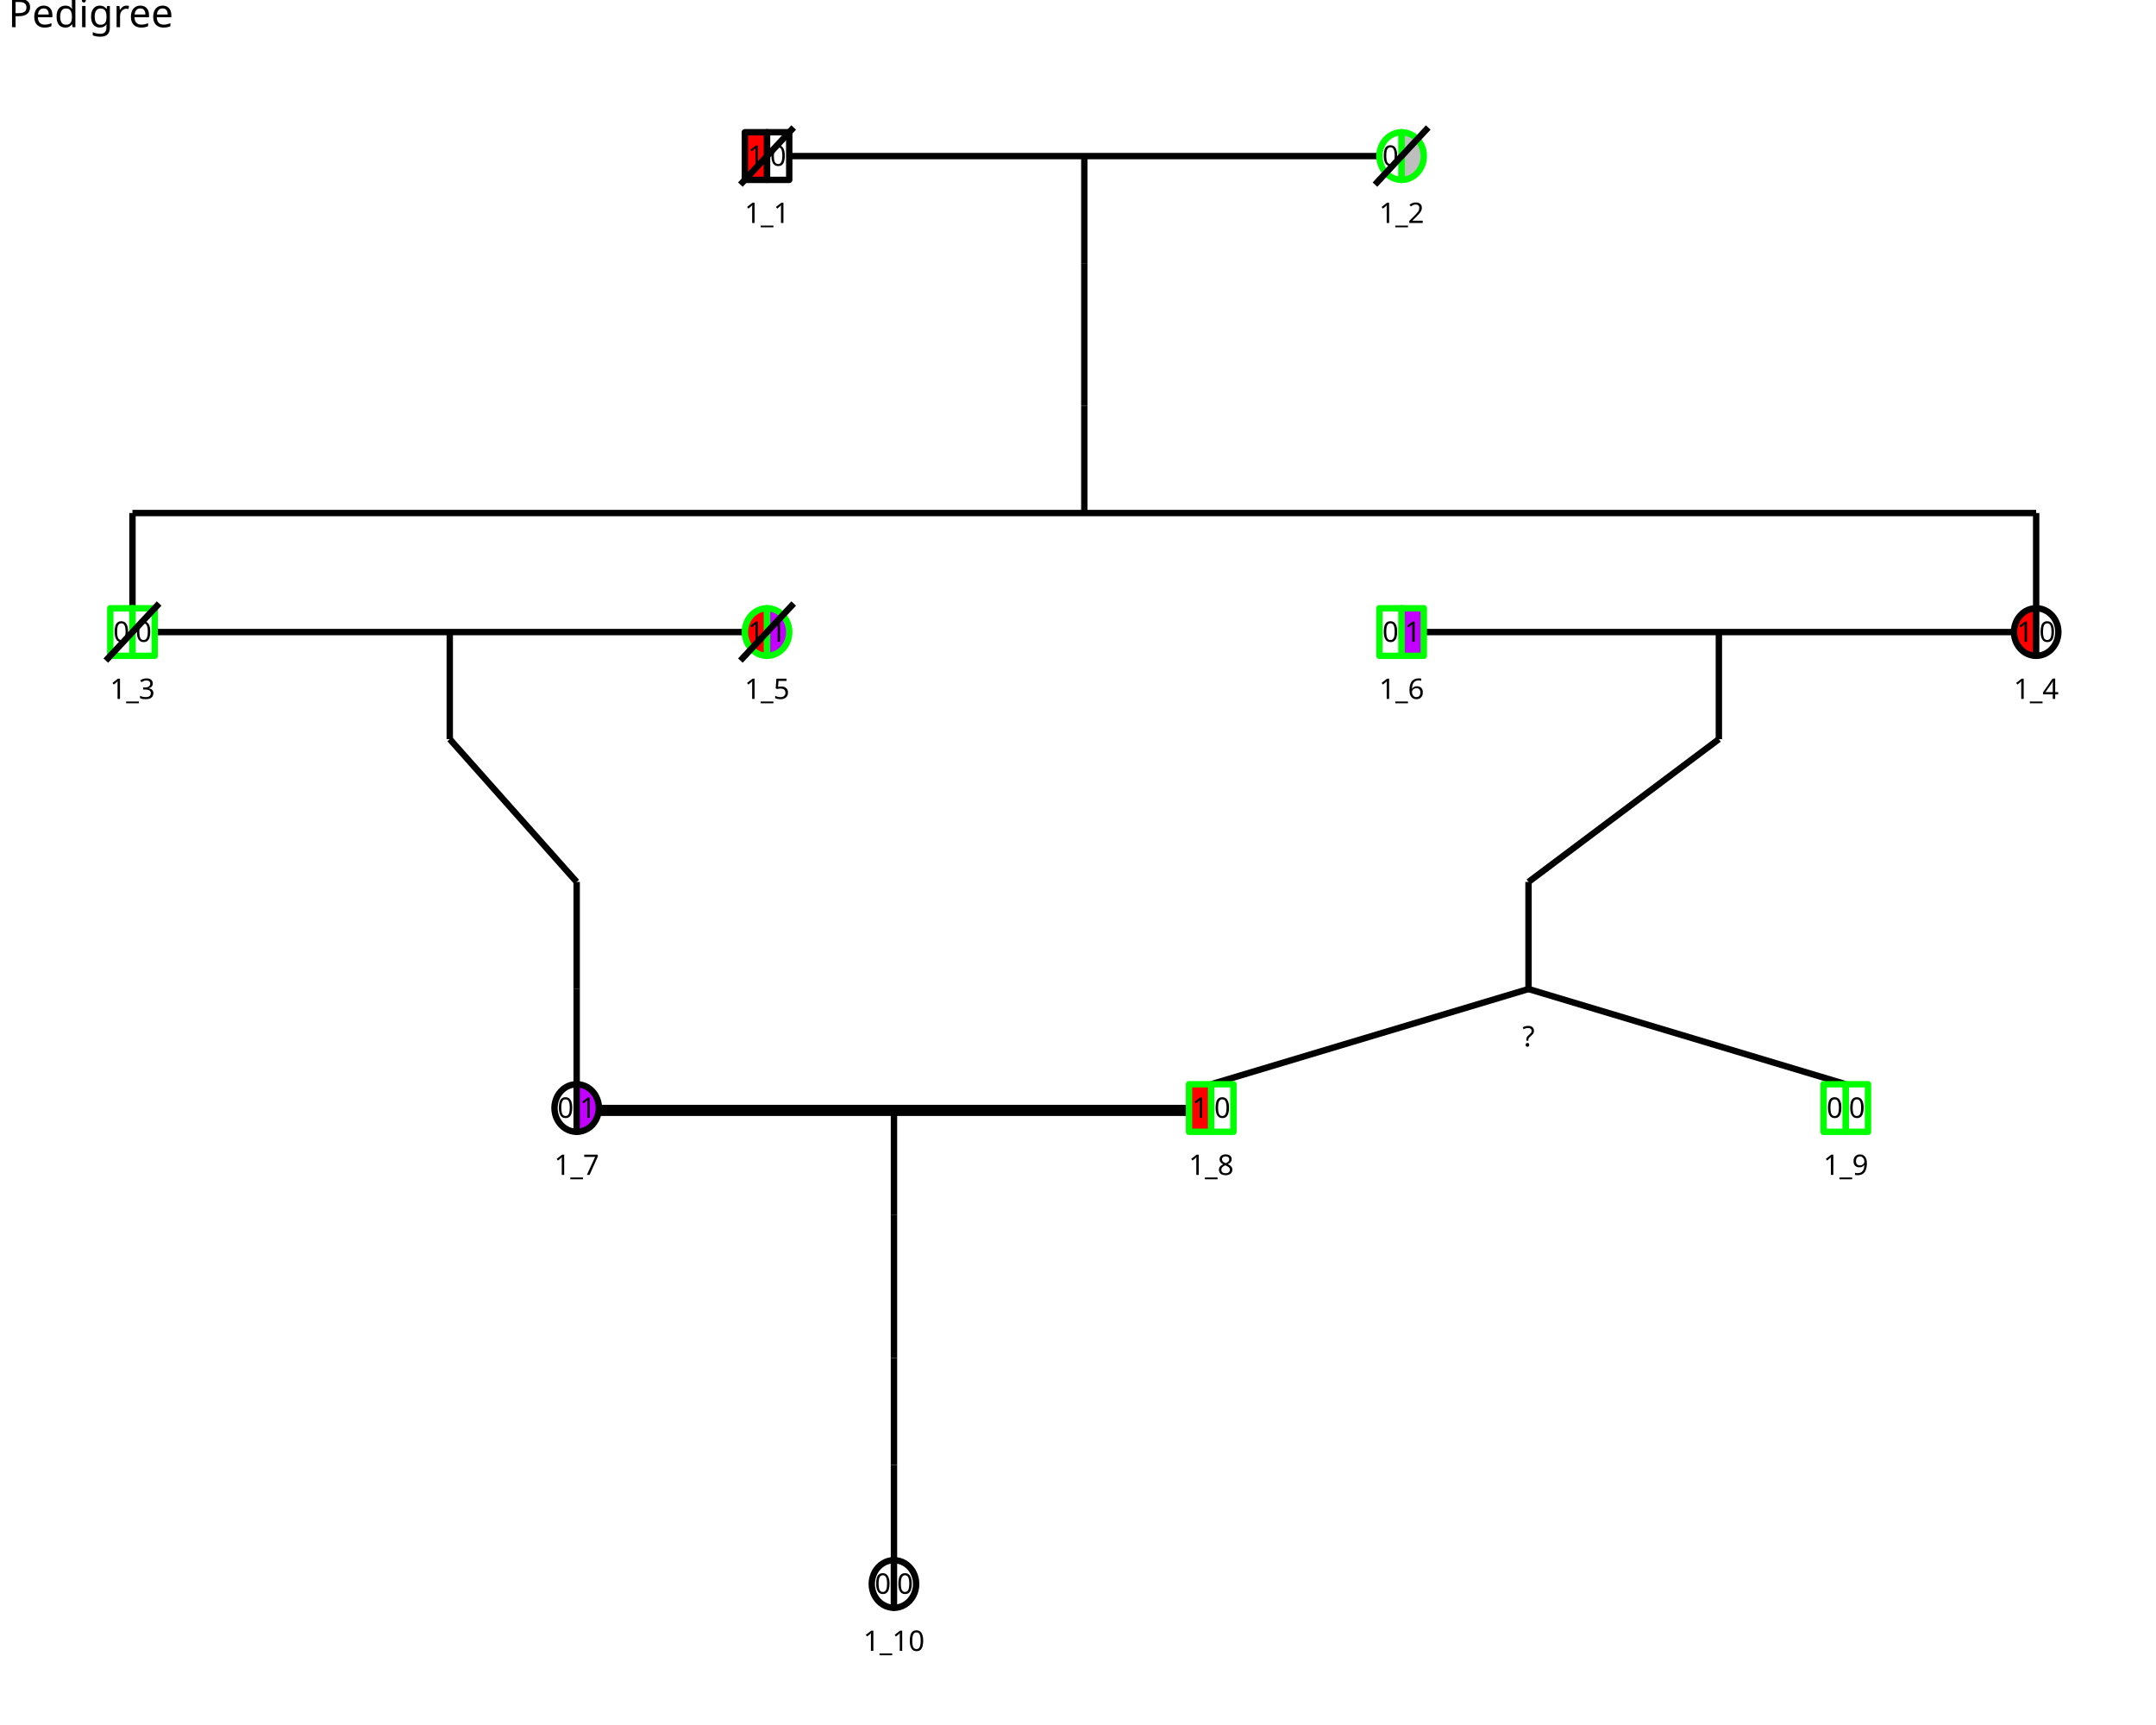
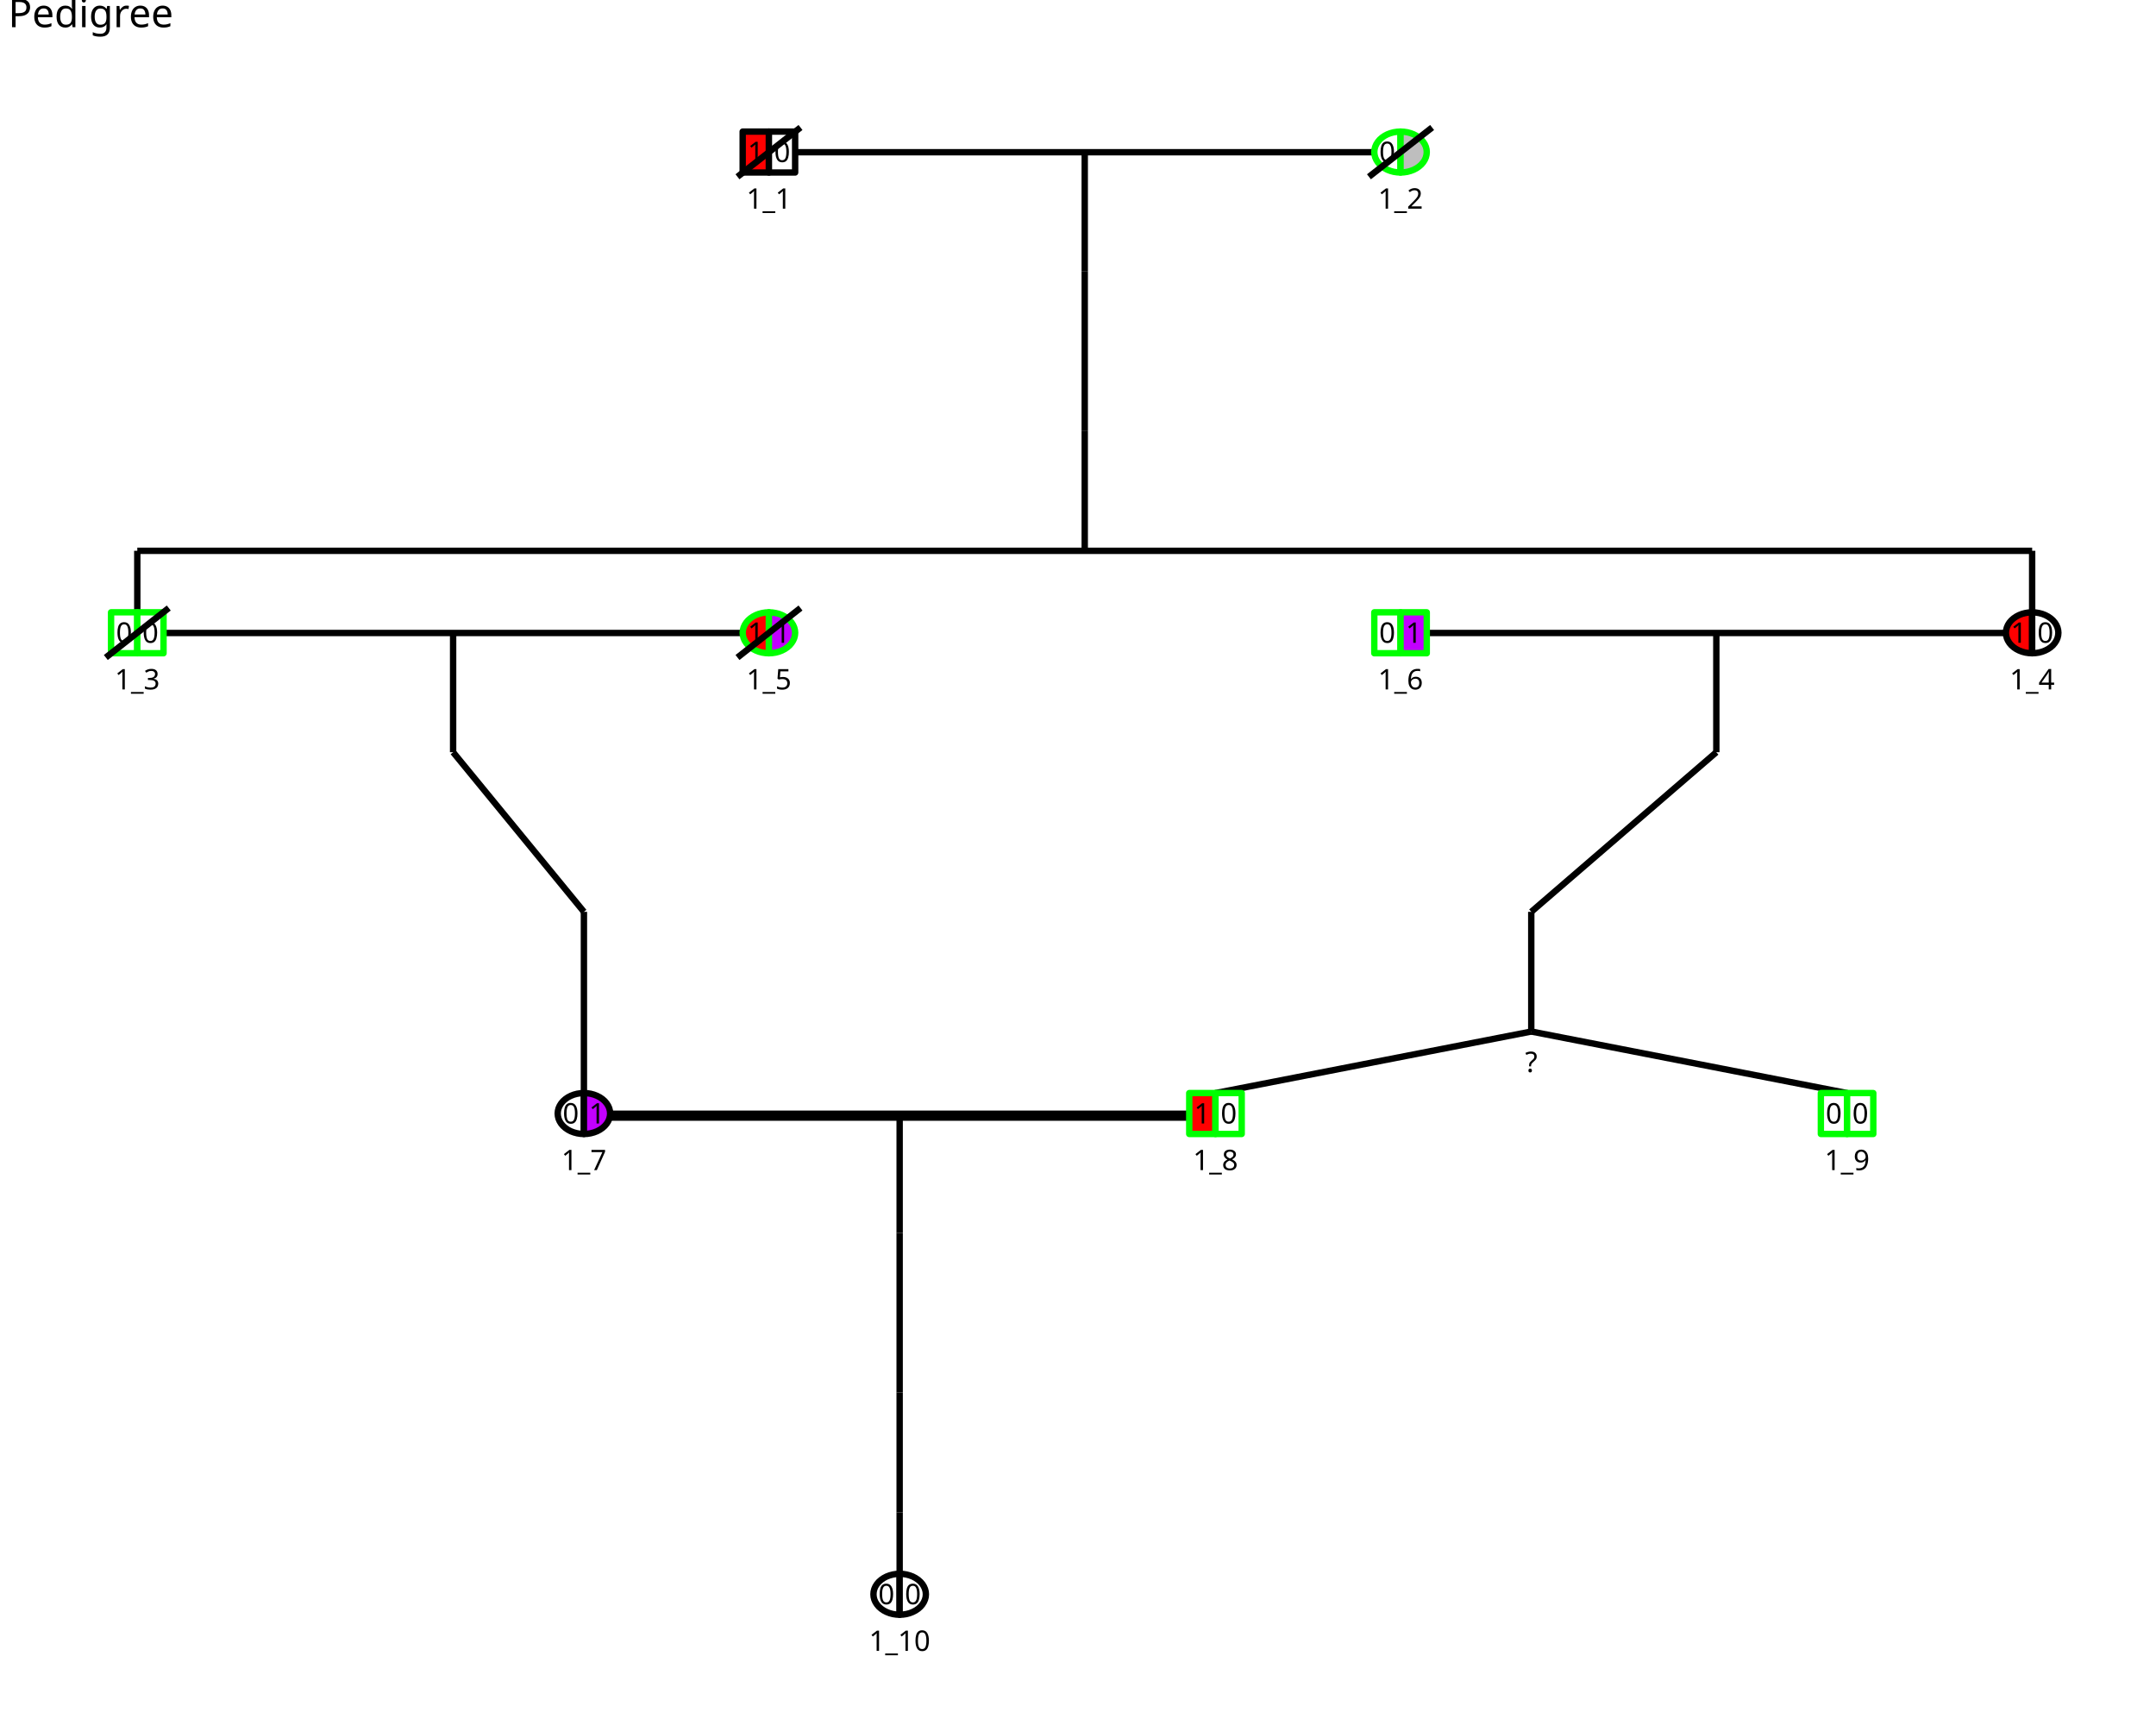
<svg xmlns="http://www.w3.org/2000/svg" class="svglite" data-engine-version="2.0" width="720.00pt" height="576.00pt" viewBox="0 0 720.00 576.00">
  <defs>
    <style type="text/css">
    .svglite line, .svglite polyline, .svglite polygon, .svglite path, .svglite rect, .svglite circle {
      fill: none;
      stroke: #000000;
      stroke-linecap: round;
      stroke-linejoin: round;
      stroke-miterlimit: 10.00;
    }
  </style>
  </defs>
  <rect width="100%" height="100%" style="stroke: none; fill: #FFFFFF;" />
  <defs>
    <clipPath id="cpMC4wMHw3MjAuMDB8MC4wMHw1NzYuMDA=">
      <rect x="0.00" y="0.00" width="720.00" height="576.00" />
    </clipPath>
  </defs>
  <g clip-path="url(#cpMC4wMHw3MjAuMDB8MC4wMHw1NzYuMDA=)">
    <rect x="0.00" y="0.00" width="720.00" height="576.00" style="stroke-width: 1.07; stroke: #FFFFFF; fill: #FFFFFF;" />
  </g>
  <defs>
    <clipPath id="cpMi43NHw3MjAuMDB8MTcuMzB8NTczLjI2">
      <rect x="2.74" y="17.30" width="717.26" height="555.96" />
    </clipPath>
  </defs>
  <g clip-path="url(#cpMi43NHw3MjAuMDB8MTcuMzB8NTczLjI2)">
    <rect x="2.74" y="17.30" width="717.26" height="555.96" style="stroke-width: 1.07; stroke: none;" />
-     <line x1="263.57" y1="52.11" x2="460.65" y2="52.11" style="stroke-width: 2.13; stroke-linecap: butt;" />
-     <line x1="51.66" y1="211.05" x2="248.74" y2="211.05" style="stroke-width: 2.13; stroke-linecap: butt;" />
-     <line x1="200.00" y1="369.98" x2="397.08" y2="369.98" style="stroke-width: 2.13; stroke-linecap: butt;" />
-     <line x1="475.48" y1="211.05" x2="672.56" y2="211.05" style="stroke-width: 2.13; stroke-linecap: butt;" />
-     <line x1="200.00" y1="371.57" x2="397.08" y2="371.57" style="stroke-width: 2.13; stroke-linecap: butt;" />
-     <line x1="44.24" y1="203.10" x2="44.24" y2="171.31" style="stroke-width: 2.13; stroke-linecap: butt;" />
-     <line x1="679.98" y1="203.10" x2="679.98" y2="171.31" style="stroke-width: 2.13; stroke-linecap: butt;" />
-     <line x1="44.24" y1="171.31" x2="679.98" y2="171.31" style="stroke-width: 2.13; stroke-linecap: butt;" />
-     <line x1="362.11" y1="171.31" x2="362.11" y2="135.55" style="stroke-width: 2.13; stroke-linecap: butt;" />
-     <line x1="362.11" y1="135.55" x2="362.11" y2="87.87" style="stroke-width: 2.13; stroke-linecap: butt;" />
-     <line x1="362.11" y1="87.87" x2="362.11" y2="52.11" style="stroke-width: 2.13; stroke-linecap: butt;" />
-     <line x1="192.58" y1="362.04" x2="192.58" y2="330.25" style="stroke-width: 2.13; stroke-linecap: butt;" />
-     <line x1="192.58" y1="330.25" x2="192.58" y2="330.25" style="stroke-width: 2.13; stroke-linecap: butt;" />
-     <line x1="192.58" y1="330.25" x2="192.58" y2="294.49" style="stroke-width: 2.13; stroke-linecap: butt;" />
-     <line x1="192.58" y1="294.49" x2="150.20" y2="246.81" style="stroke-width: 2.13; stroke-linecap: butt;" />
-     <line x1="150.20" y1="246.81" x2="150.20" y2="211.05" style="stroke-width: 2.13; stroke-linecap: butt;" />
-     <line x1="404.49" y1="362.04" x2="510.45" y2="330.25" style="stroke-width: 2.13; stroke-linecap: butt;" />
-     <line x1="616.41" y1="362.04" x2="510.45" y2="330.25" style="stroke-width: 2.13; stroke-linecap: butt;" />
-     <line x1="510.45" y1="330.25" x2="510.45" y2="330.25" style="stroke-width: 2.13; stroke-linecap: butt;" />
-     <line x1="510.45" y1="330.25" x2="510.45" y2="294.49" style="stroke-width: 2.13; stroke-linecap: butt;" />
-     <line x1="510.45" y1="294.49" x2="574.02" y2="246.81" style="stroke-width: 2.13; stroke-linecap: butt;" />
-     <line x1="574.02" y1="246.81" x2="574.02" y2="211.05" style="stroke-width: 2.13; stroke-linecap: butt;" />
-     <line x1="298.54" y1="520.97" x2="298.54" y2="489.18" style="stroke-width: 2.13; stroke-linecap: butt;" />
-     <line x1="298.54" y1="489.18" x2="298.54" y2="489.18" style="stroke-width: 2.13; stroke-linecap: butt;" />
-     <line x1="298.54" y1="489.18" x2="298.54" y2="453.42" style="stroke-width: 2.13; stroke-linecap: butt;" />
-     <line x1="298.54" y1="453.42" x2="298.54" y2="405.74" style="stroke-width: 2.13; stroke-linecap: butt;" />
-     <line x1="298.54" y1="405.74" x2="298.54" y2="369.98" style="stroke-width: 2.13; stroke-linecap: butt;" />
-     <polygon points="256.16,52.11 256.16,60.06 248.74,60.06 248.74,44.16 256.16,44.16 " style="stroke-width: 2.13; stroke-linecap: butt; fill: #FF0000;" />
-     <polygon points="44.24,211.05 44.24,218.99 36.83,218.99 36.83,203.10 44.24,203.10 " style="stroke-width: 2.13; stroke: #00FF00; stroke-linecap: butt; fill: #FFFFFF;" />
-     <polygon points="192.58,369.98 192.58,377.93 191.61,377.86 190.66,377.66 189.74,377.32 188.87,376.86 188.07,376.29 187.34,375.60 186.70,374.82 186.16,373.96 185.73,373.02 185.42,372.04 185.23,371.02 185.16,369.98 185.23,368.94 185.42,367.93 185.73,366.94 186.16,366.01 186.70,365.14 187.34,364.36 188.07,363.68 188.87,363.10 189.74,362.64 190.66,362.31 191.61,362.10 192.58,362.04 " style="stroke-width: 2.13; stroke-linecap: butt; fill: #FFFFFF;" />
-     <polygon points="298.54,528.92 298.54,536.86 297.57,536.80 296.62,536.59 295.70,536.26 294.83,535.80 294.02,535.22 293.29,534.54 292.65,533.75 292.11,532.89 291.69,531.96 291.37,530.97 291.18,529.95 291.12,528.92 291.18,527.88 291.37,526.86 291.69,525.88 292.11,524.94 292.65,524.08 293.29,523.30 294.02,522.61 294.83,522.04 295.70,521.58 296.62,521.24 297.57,521.04 298.54,520.97 " style="stroke-width: 2.13; stroke-linecap: butt; fill: #FFFFFF;" />
-     <polygon points="468.07,52.11 468.07,60.06 467.10,59.99 466.15,59.79 465.23,59.45 464.36,58.99 463.55,58.42 462.82,57.73 462.18,56.95 461.64,56.08 461.22,55.15 460.90,54.17 460.71,53.15 460.65,52.11 460.71,51.07 460.90,50.05 461.22,49.07 461.64,48.14 462.18,47.27 462.82,46.49 463.55,45.81 464.36,45.23 465.23,44.77 466.15,44.43 467.10,44.23 468.07,44.16 " style="stroke-width: 2.13; stroke: #00FF00; stroke-linecap: butt; fill: #FFFFFF;" />
-     <polygon points="256.16,211.05 256.16,218.99 255.19,218.93 254.24,218.72 253.32,218.39 252.45,217.93 251.64,217.35 250.91,216.67 250.27,215.88 249.73,215.02 249.30,214.09 248.99,213.10 248.80,212.08 248.74,211.05 248.80,210.01 248.99,208.99 249.30,208.01 249.73,207.07 250.27,206.21 250.91,205.43 251.64,204.74 252.45,204.16 253.32,203.70 254.24,203.37 255.19,203.17 256.16,203.10 " style="stroke-width: 2.13; stroke: #00FF00; stroke-linecap: butt; fill: #FF0000;" />
-     <polygon points="404.49,369.98 404.49,377.93 397.08,377.93 397.08,362.04 404.49,362.04 " style="stroke-width: 2.13; stroke: #00FF00; stroke-linecap: butt; fill: #FF0000;" />
-     <polygon points="468.07,211.05 468.07,218.99 460.65,218.99 460.65,203.10 468.07,203.10 " style="stroke-width: 2.13; stroke: #00FF00; stroke-linecap: butt; fill: #FFFFFF;" />
-     <polygon points="616.41,369.98 616.41,377.93 608.99,377.93 608.99,362.04 616.41,362.04 " style="stroke-width: 2.13; stroke: #00FF00; stroke-linecap: butt; fill: #FFFFFF;" />
-     <polygon points="679.98,211.05 679.98,218.99 679.01,218.93 678.06,218.72 677.14,218.39 676.27,217.93 675.47,217.35 674.74,216.67 674.10,215.88 673.56,215.02 673.13,214.09 672.82,213.10 672.63,212.08 672.56,211.05 672.63,210.01 672.82,208.99 673.13,208.01 673.56,207.07 674.10,206.21 674.74,205.43 675.47,204.74 676.27,204.16 677.14,203.70 678.06,203.37 679.01,203.17 679.98,203.10 " style="stroke-width: 2.13; stroke-linecap: butt; fill: #FF0000;" />
-     <polygon points="256.16,52.11 256.16,44.16 263.57,44.16 263.57,60.06 256.16,60.06 " style="stroke-width: 2.13; stroke-linecap: butt; fill: #FFFFFF;" />
-     <polygon points="44.24,211.05 44.24,203.10 51.66,203.10 51.66,218.99 44.24,218.99 " style="stroke-width: 2.13; stroke: #00FF00; stroke-linecap: butt; fill: #FFFFFF;" />
-     <polygon points="192.58,369.98 192.58,362.04 193.55,362.10 194.50,362.31 195.42,362.64 196.29,363.10 197.10,363.68 197.83,364.36 198.47,365.14 199.00,366.01 199.43,366.94 199.75,367.93 199.94,368.94 200.00,369.98 199.94,371.02 199.75,372.04 199.43,373.02 199.00,373.96 198.47,374.82 197.83,375.60 197.10,376.29 196.29,376.86 195.42,377.32 194.50,377.66 193.55,377.86 192.58,377.93 " style="stroke-width: 2.13; stroke-linecap: butt; fill: #C300FF;" />
-     <polygon points="298.54,528.92 298.54,520.97 299.51,521.04 300.46,521.24 301.38,521.58 302.25,522.04 303.05,522.61 303.78,523.30 304.42,524.08 304.96,524.94 305.39,525.88 305.70,526.86 305.89,527.88 305.95,528.92 305.89,529.95 305.70,530.97 305.39,531.96 304.96,532.89 304.42,533.75 303.78,534.54 303.05,535.22 302.25,535.80 301.38,536.26 300.46,536.59 299.51,536.80 298.54,536.86 " style="stroke-width: 2.13; stroke-linecap: butt; fill: #FFFFFF;" />
-     <polygon points="468.07,52.11 468.07,44.16 469.04,44.23 469.99,44.43 470.91,44.77 471.78,45.23 472.58,45.81 473.31,46.49 473.95,47.27 474.49,48.14 474.92,49.07 475.23,50.05 475.42,51.07 475.48,52.11 475.42,53.15 475.23,54.17 474.92,55.15 474.49,56.08 473.95,56.95 473.31,57.73 472.58,58.42 471.78,58.99 470.91,59.45 469.99,59.79 469.04,59.99 468.07,60.06 " style="stroke-width: 2.13; stroke: #00FF00; stroke-linecap: butt; fill: #BEBEBE;" />
-     <polygon points="256.16,211.05 256.16,203.10 257.12,203.17 258.07,203.37 258.99,203.70 259.86,204.16 260.67,204.74 261.40,205.43 262.04,206.21 262.58,207.07 263.01,208.01 263.32,208.99 263.51,210.01 263.57,211.05 263.51,212.08 263.32,213.10 263.01,214.09 262.58,215.02 262.04,215.88 261.40,216.67 260.67,217.35 259.86,217.93 258.99,218.39 258.07,218.72 257.12,218.93 256.16,218.99 " style="stroke-width: 2.13; stroke: #00FF00; stroke-linecap: butt; fill: #C300FF;" />
-     <polygon points="404.49,369.98 404.49,362.04 411.91,362.04 411.91,377.93 404.49,377.93 " style="stroke-width: 2.13; stroke: #00FF00; stroke-linecap: butt; fill: #FFFFFF;" />
-     <polygon points="468.07,211.05 468.07,203.10 475.48,203.10 475.48,218.99 468.07,218.99 " style="stroke-width: 2.13; stroke: #00FF00; stroke-linecap: butt; fill: #C300FF;" />
-     <polygon points="616.41,369.98 616.41,362.04 623.82,362.04 623.82,377.93 616.41,377.93 " style="stroke-width: 2.13; stroke: #00FF00; stroke-linecap: butt; fill: #FFFFFF;" />
-     <polygon points="679.98,211.05 679.98,203.10 680.95,203.17 681.90,203.37 682.82,203.70 683.69,204.16 684.50,204.74 685.22,205.43 685.86,206.21 686.40,207.07 686.83,208.01 687.14,208.99 687.33,210.01 687.40,211.05 687.33,212.08 687.14,213.10 686.83,214.09 686.40,215.02 685.86,215.88 685.22,216.67 684.50,217.35 683.69,217.93 682.82,218.39 681.90,218.72 680.95,218.93 679.98,218.99 " style="stroke-width: 2.13; stroke-linecap: butt; fill: #FFFFFF;" />
-     <line x1="247.25" y1="61.65" x2="265.06" y2="42.57" style="stroke-width: 2.13; stroke-linecap: butt;" />
-     <line x1="35.34" y1="220.58" x2="53.14" y2="201.51" style="stroke-width: 2.13; stroke-linecap: butt;" />
-     <line x1="459.17" y1="61.65" x2="476.97" y2="42.57" style="stroke-width: 2.13; stroke-linecap: butt;" />
-     <line x1="247.25" y1="220.58" x2="265.06" y2="201.51" style="stroke-width: 2.13; stroke-linecap: butt;" />
-     <text x="252.45" y="55.37" text-anchor="middle" style="font-size: 9.48px; font-family: sans;" textLength="5.28px" lengthAdjust="spacingAndGlyphs">1</text>
-     <text x="40.53" y="214.31" text-anchor="middle" style="font-size: 9.48px; font-family: sans;" textLength="5.28px" lengthAdjust="spacingAndGlyphs">0</text>
-     <text x="188.87" y="373.25" text-anchor="middle" style="font-size: 9.48px; font-family: sans;" textLength="5.28px" lengthAdjust="spacingAndGlyphs">0</text>
-     <text x="294.83" y="532.18" text-anchor="middle" style="font-size: 9.48px; font-family: sans;" textLength="5.28px" lengthAdjust="spacingAndGlyphs">0</text>
-     <text x="464.36" y="55.37" text-anchor="middle" style="font-size: 9.48px; font-family: sans;" textLength="5.28px" lengthAdjust="spacingAndGlyphs">0</text>
-     <text x="252.45" y="214.31" text-anchor="middle" style="font-size: 9.48px; font-family: sans;" textLength="5.28px" lengthAdjust="spacingAndGlyphs">1</text>
-     <text x="400.79" y="373.25" text-anchor="middle" style="font-size: 9.48px; font-family: sans;" textLength="5.28px" lengthAdjust="spacingAndGlyphs">1</text>
-     <text x="464.36" y="214.31" text-anchor="middle" style="font-size: 9.48px; font-family: sans;" textLength="5.28px" lengthAdjust="spacingAndGlyphs">0</text>
-     <text x="612.70" y="373.25" text-anchor="middle" style="font-size: 9.48px; font-family: sans;" textLength="5.28px" lengthAdjust="spacingAndGlyphs">0</text>
-     <text x="676.27" y="214.31" text-anchor="middle" style="font-size: 9.48px; font-family: sans;" textLength="5.28px" lengthAdjust="spacingAndGlyphs">1</text>
-     <text x="259.86" y="55.37" text-anchor="middle" style="font-size: 9.48px; font-family: sans;" textLength="5.28px" lengthAdjust="spacingAndGlyphs">0</text>
-     <text x="47.95" y="214.31" text-anchor="middle" style="font-size: 9.48px; font-family: sans;" textLength="5.28px" lengthAdjust="spacingAndGlyphs">0</text>
-     <text x="196.29" y="373.25" text-anchor="middle" style="font-size: 9.48px; font-family: sans;" textLength="5.28px" lengthAdjust="spacingAndGlyphs">1</text>
-     <text x="302.25" y="532.18" text-anchor="middle" style="font-size: 9.48px; font-family: sans;" textLength="5.28px" lengthAdjust="spacingAndGlyphs">0</text>
-     <text x="259.86" y="214.31" text-anchor="middle" style="font-size: 9.48px; font-family: sans;" textLength="5.28px" lengthAdjust="spacingAndGlyphs">1</text>
-     <text x="408.20" y="373.25" text-anchor="middle" style="font-size: 9.48px; font-family: sans;" textLength="5.28px" lengthAdjust="spacingAndGlyphs">0</text>
-     <text x="471.78" y="214.31" text-anchor="middle" style="font-size: 9.48px; font-family: sans;" textLength="5.28px" lengthAdjust="spacingAndGlyphs">1</text>
-     <text x="620.12" y="373.25" text-anchor="middle" style="font-size: 9.48px; font-family: sans;" textLength="5.28px" lengthAdjust="spacingAndGlyphs">0</text>
-     <text x="683.69" y="214.31" text-anchor="middle" style="font-size: 9.48px; font-family: sans;" textLength="5.28px" lengthAdjust="spacingAndGlyphs">0</text>
-     <text x="510.45" y="349.41" text-anchor="middle" style="font-size: 9.48px; font-family: sans;" textLength="5.28px" lengthAdjust="spacingAndGlyphs">?</text>
-     <text x="256.16" y="74.45" text-anchor="middle" style="font-size: 9.48px; font-family: sans;" textLength="15.83px" lengthAdjust="spacingAndGlyphs">1_1</text>
-     <text x="44.24" y="233.38" text-anchor="middle" style="font-size: 9.48px; font-family: sans;" textLength="15.83px" lengthAdjust="spacingAndGlyphs">1_3</text>
-     <text x="192.58" y="392.32" text-anchor="middle" style="font-size: 9.48px; font-family: sans;" textLength="15.83px" lengthAdjust="spacingAndGlyphs">1_7</text>
-     <text x="298.54" y="551.25" text-anchor="middle" style="font-size: 9.48px; font-family: sans;" textLength="21.10px" lengthAdjust="spacingAndGlyphs">1_10</text>
-     <text x="468.07" y="74.45" text-anchor="middle" style="font-size: 9.48px; font-family: sans;" textLength="15.83px" lengthAdjust="spacingAndGlyphs">1_2</text>
-     <text x="256.16" y="233.38" text-anchor="middle" style="font-size: 9.48px; font-family: sans;" textLength="15.83px" lengthAdjust="spacingAndGlyphs">1_5</text>
-     <text x="404.49" y="392.32" text-anchor="middle" style="font-size: 9.48px; font-family: sans;" textLength="15.83px" lengthAdjust="spacingAndGlyphs">1_8</text>
-     <text x="468.07" y="233.38" text-anchor="middle" style="font-size: 9.48px; font-family: sans;" textLength="15.83px" lengthAdjust="spacingAndGlyphs">1_6</text>
-     <text x="616.41" y="392.32" text-anchor="middle" style="font-size: 9.48px; font-family: sans;" textLength="15.83px" lengthAdjust="spacingAndGlyphs">1_9</text>
-     <text x="679.98" y="233.38" text-anchor="middle" style="font-size: 9.48px; font-family: sans;" textLength="15.83px" lengthAdjust="spacingAndGlyphs">1_4</text>
+     <line x1="265.64" y1="50.84" x2="458.85" y2="50.84" style="stroke-width: 2.13; stroke-linecap: butt;" />
+     <line x1="54.61" y1="211.37" x2="248.03" y2="211.37" style="stroke-width: 2.13; stroke-linecap: butt;" />
+     <line x1="203.75" y1="371.89" x2="397.05" y2="371.89" style="stroke-width: 2.13; stroke-linecap: butt;" />
+     <line x1="476.57" y1="211.37" x2="669.78" y2="211.37" style="stroke-width: 2.13; stroke-linecap: butt;" />
+     <line x1="203.75" y1="373.18" x2="397.05" y2="373.18" style="stroke-width: 2.13; stroke-linecap: butt;" />
+     <line x1="45.85" y1="204.46" x2="45.85" y2="183.92" style="stroke-width: 2.13; stroke-linecap: butt;" />
+     <line x1="678.64" y1="204.46" x2="678.64" y2="183.92" style="stroke-width: 2.13; stroke-linecap: butt;" />
+     <line x1="45.85" y1="183.92" x2="678.64" y2="183.92" style="stroke-width: 2.13; stroke-linecap: butt;" />
+     <line x1="362.25" y1="183.92" x2="362.25" y2="143.95" style="stroke-width: 2.13; stroke-linecap: butt;" />
+     <line x1="362.25" y1="143.95" x2="362.25" y2="90.65" style="stroke-width: 2.13; stroke-linecap: butt;" />
+     <line x1="362.25" y1="90.65" x2="362.25" y2="50.84" style="stroke-width: 2.13; stroke-linecap: butt;" />
+     <line x1="195.00" y1="364.99" x2="195.00" y2="344.44" style="stroke-width: 2.13; stroke-linecap: butt;" />
+     <line x1="195.00" y1="344.44" x2="195.00" y2="344.44" style="stroke-width: 2.13; stroke-linecap: butt;" />
+     <line x1="195.00" y1="344.44" x2="195.00" y2="304.47" style="stroke-width: 2.13; stroke-linecap: butt;" />
+     <line x1="195.00" y1="304.47" x2="151.32" y2="251.18" style="stroke-width: 2.13; stroke-linecap: butt;" />
+     <line x1="151.32" y1="251.18" x2="151.32" y2="211.37" style="stroke-width: 2.13; stroke-linecap: butt;" />
+     <line x1="405.91" y1="364.99" x2="511.37" y2="344.44" style="stroke-width: 2.13; stroke-linecap: butt;" />
+     <line x1="616.84" y1="364.99" x2="511.37" y2="344.44" style="stroke-width: 2.13; stroke-linecap: butt;" />
+     <line x1="511.37" y1="344.44" x2="511.37" y2="344.44" style="stroke-width: 2.13; stroke-linecap: butt;" />
+     <line x1="511.37" y1="344.44" x2="511.37" y2="304.47" style="stroke-width: 2.13; stroke-linecap: butt;" />
+     <line x1="511.37" y1="304.47" x2="573.17" y2="251.18" style="stroke-width: 2.13; stroke-linecap: butt;" />
+     <line x1="573.17" y1="251.18" x2="573.17" y2="211.37" style="stroke-width: 2.13; stroke-linecap: butt;" />
+     <line x1="300.44" y1="525.52" x2="300.44" y2="504.97" style="stroke-width: 2.13; stroke-linecap: butt;" />
+     <line x1="300.44" y1="504.97" x2="300.44" y2="504.97" style="stroke-width: 2.13; stroke-linecap: butt;" />
+     <line x1="300.44" y1="504.97" x2="300.44" y2="465.00" style="stroke-width: 2.13; stroke-linecap: butt;" />
+     <line x1="300.44" y1="465.00" x2="300.44" y2="411.70" style="stroke-width: 2.13; stroke-linecap: butt;" />
+     <line x1="300.44" y1="411.70" x2="300.44" y2="371.89" style="stroke-width: 2.13; stroke-linecap: butt;" />
+     <polygon points="256.78,50.77 256.78,57.60 248.02,57.60 248.02,43.94 256.78,43.94 " style="stroke-width: 2.13; stroke-linecap: butt; fill: #FF0000;" />
+     <polygon points="45.85,211.30 45.85,218.13 37.09,218.13 37.09,204.46 45.85,204.46 " style="stroke-width: 2.13; stroke: #00FF00; stroke-linecap: butt; fill: #FFFFFF;" />
+     <polygon points="195.00,371.82 195.00,378.65 193.86,378.60 192.73,378.42 191.65,378.13 190.62,377.74 189.67,377.24 188.81,376.65 188.05,375.98 187.41,375.24 186.91,374.44 186.54,373.59 186.32,372.71 186.24,371.82 186.32,370.93 186.54,370.05 186.91,369.21 187.41,368.41 188.05,367.66 188.81,366.99 189.67,366.40 190.62,365.91 191.65,365.51 192.73,365.22 193.86,365.05 195.00,364.99 " style="stroke-width: 2.13; stroke-linecap: butt; fill: #FFFFFF;" />
+     <polygon points="300.44,532.35 300.44,539.18 299.30,539.12 298.18,538.95 297.09,538.66 296.06,538.26 295.11,537.77 294.25,537.18 293.49,536.51 292.86,535.76 292.35,534.96 291.98,534.12 291.76,533.24 291.69,532.35 291.76,531.46 291.98,530.58 292.35,529.73 292.86,528.93 293.49,528.19 294.25,527.52 295.11,526.93 296.06,526.43 297.09,526.04 298.18,525.75 299.30,525.57 300.44,525.52 " style="stroke-width: 2.13; stroke-linecap: butt; fill: #FFFFFF;" />
+     <polygon points="467.71,50.77 467.71,57.60 466.57,57.54 465.44,57.37 464.36,57.08 463.33,56.69 462.38,56.19 461.52,55.60 460.76,54.93 460.13,54.19 459.62,53.39 459.25,52.54 459.03,51.66 458.95,50.77 459.03,49.88 459.25,49.00 459.62,48.16 460.13,47.36 460.76,46.61 461.52,45.94 462.38,45.35 463.33,44.85 464.36,44.46 465.44,44.17 466.57,44.00 467.71,43.94 " style="stroke-width: 2.13; stroke: #00FF00; stroke-linecap: butt; fill: #FFFFFF;" />
+     <polygon points="256.78,211.30 256.78,218.13 255.64,218.07 254.51,217.90 253.43,217.61 252.40,217.21 251.45,216.72 250.59,216.13 249.83,215.46 249.20,214.71 248.69,213.91 248.32,213.07 248.10,212.19 248.02,211.30 248.10,210.41 248.32,209.53 248.69,208.68 249.20,207.88 249.83,207.14 250.59,206.47 251.45,205.88 252.40,205.38 253.43,204.98 254.51,204.70 255.64,204.52 256.78,204.46 " style="stroke-width: 2.13; stroke: #00FF00; stroke-linecap: butt; fill: #FF0000;" />
+     <polygon points="405.91,371.82 405.91,378.65 397.15,378.65 397.15,364.99 405.91,364.99 " style="stroke-width: 2.13; stroke: #00FF00; stroke-linecap: butt; fill: #FF0000;" />
+     <polygon points="467.71,211.30 467.71,218.13 458.95,218.13 458.95,204.46 467.71,204.46 " style="stroke-width: 2.13; stroke: #00FF00; stroke-linecap: butt; fill: #FFFFFF;" />
+     <polygon points="616.84,371.82 616.84,378.65 608.08,378.65 608.08,364.99 616.84,364.99 " style="stroke-width: 2.13; stroke: #00FF00; stroke-linecap: butt; fill: #FFFFFF;" />
+     <polygon points="678.64,211.30 678.64,218.13 677.50,218.07 676.37,217.90 675.29,217.61 674.26,217.21 673.31,216.72 672.45,216.13 671.69,215.46 671.05,214.71 670.55,213.91 670.18,213.07 669.96,212.19 669.88,211.30 669.96,210.41 670.18,209.53 670.55,208.68 671.05,207.88 671.69,207.14 672.45,206.47 673.31,205.88 674.26,205.38 675.29,204.98 676.37,204.70 677.50,204.52 678.64,204.46 " style="stroke-width: 2.13; stroke-linecap: butt; fill: #FF0000;" />
+     <polygon points="256.78,50.77 256.78,43.94 265.54,43.94 265.54,57.60 256.78,57.60 " style="stroke-width: 2.13; stroke-linecap: butt; fill: #FFFFFF;" />
+     <polygon points="45.85,211.30 45.85,204.46 54.61,204.46 54.61,218.13 45.85,218.13 " style="stroke-width: 2.13; stroke: #00FF00; stroke-linecap: butt; fill: #FFFFFF;" />
+     <polygon points="195.00,371.82 195.00,364.99 196.14,365.05 197.27,365.22 198.35,365.51 199.38,365.91 200.33,366.40 201.19,366.99 201.95,367.66 202.58,368.41 203.09,369.21 203.46,370.05 203.68,370.93 203.76,371.82 203.68,372.71 203.46,373.59 203.09,374.44 202.58,375.24 201.95,375.98 201.19,376.65 200.33,377.24 199.38,377.74 198.35,378.13 197.27,378.42 196.14,378.60 195.00,378.65 " style="stroke-width: 2.13; stroke-linecap: butt; fill: #C300FF;" />
+     <polygon points="300.44,532.35 300.44,525.52 301.59,525.57 302.71,525.75 303.79,526.04 304.82,526.43 305.77,526.93 306.64,527.52 307.39,528.19 308.03,528.93 308.53,529.73 308.90,530.58 309.13,531.46 309.20,532.35 309.13,533.24 308.90,534.12 308.53,534.96 308.03,535.76 307.39,536.51 306.64,537.18 305.77,537.77 304.82,538.26 303.79,538.66 302.71,538.95 301.59,539.12 300.44,539.18 " style="stroke-width: 2.13; stroke-linecap: butt; fill: #FFFFFF;" />
+     <polygon points="467.71,50.77 467.71,43.94 468.85,44.00 469.98,44.17 471.06,44.46 472.09,44.85 473.04,45.35 473.90,45.94 474.66,46.61 475.29,47.36 475.80,48.16 476.17,49.00 476.39,49.88 476.47,50.77 476.39,51.66 476.17,52.54 475.80,53.39 475.29,54.19 474.66,54.93 473.90,55.60 473.04,56.19 472.09,56.69 471.06,57.08 469.98,57.37 468.85,57.54 467.71,57.60 " style="stroke-width: 2.13; stroke: #00FF00; stroke-linecap: butt; fill: #BEBEBE;" />
+     <polygon points="256.78,211.30 256.78,204.46 257.92,204.52 259.05,204.70 260.13,204.98 261.16,205.38 262.11,205.88 262.97,206.47 263.73,207.14 264.36,207.88 264.87,208.68 265.24,209.53 265.46,210.41 265.54,211.30 265.46,212.19 265.24,213.07 264.87,213.91 264.36,214.71 263.73,215.46 262.97,216.13 262.11,216.72 261.16,217.21 260.13,217.61 259.05,217.90 257.92,218.07 256.78,218.13 " style="stroke-width: 2.13; stroke: #00FF00; stroke-linecap: butt; fill: #C300FF;" />
+     <polygon points="405.91,371.82 405.91,364.99 414.67,364.99 414.67,378.65 405.91,378.65 " style="stroke-width: 2.13; stroke: #00FF00; stroke-linecap: butt; fill: #FFFFFF;" />
+     <polygon points="467.71,211.30 467.71,204.46 476.47,204.46 476.47,218.13 467.71,218.13 " style="stroke-width: 2.13; stroke: #00FF00; stroke-linecap: butt; fill: #C300FF;" />
+     <polygon points="616.84,371.82 616.84,364.99 625.59,364.99 625.59,378.65 616.84,378.65 " style="stroke-width: 2.13; stroke: #00FF00; stroke-linecap: butt; fill: #FFFFFF;" />
+     <polygon points="678.64,211.30 678.64,204.46 679.78,204.52 680.91,204.70 681.99,204.98 683.02,205.38 683.97,205.88 684.83,206.47 685.59,207.14 686.22,207.88 686.73,208.68 687.10,209.53 687.32,210.41 687.40,211.30 687.32,212.19 687.10,213.07 686.73,213.91 686.22,214.71 685.59,215.46 684.83,216.13 683.97,216.72 683.02,217.21 681.99,217.61 680.91,217.90 679.78,218.07 678.64,218.13 " style="stroke-width: 2.13; stroke-linecap: butt; fill: #FFFFFF;" />
+     <line x1="246.28" y1="59.03" x2="267.33" y2="42.57" style="stroke-width: 2.13; stroke-linecap: butt;" />
+     <line x1="35.34" y1="219.55" x2="56.36" y2="203.02" style="stroke-width: 2.13; stroke-linecap: butt;" />
+     <line x1="457.16" y1="59.03" x2="478.26" y2="42.57" style="stroke-width: 2.13; stroke-linecap: butt;" />
+     <line x1="246.28" y1="219.55" x2="267.33" y2="203.02" style="stroke-width: 2.13; stroke-linecap: butt;" />
+     <text x="252.39" y="54.11" text-anchor="middle" style="font-size: 9.48px; font-family: sans;" textLength="5.28px" lengthAdjust="spacingAndGlyphs">1</text>
+     <text x="41.47" y="214.63" text-anchor="middle" style="font-size: 9.48px; font-family: sans;" textLength="5.28px" lengthAdjust="spacingAndGlyphs">0</text>
+     <text x="190.61" y="375.16" text-anchor="middle" style="font-size: 9.48px; font-family: sans;" textLength="5.28px" lengthAdjust="spacingAndGlyphs">0</text>
+     <text x="296.01" y="535.68" text-anchor="middle" style="font-size: 9.48px; font-family: sans;" textLength="5.28px" lengthAdjust="spacingAndGlyphs">0</text>
+     <text x="463.28" y="54.11" text-anchor="middle" style="font-size: 9.48px; font-family: sans;" textLength="5.28px" lengthAdjust="spacingAndGlyphs">0</text>
+     <text x="252.39" y="214.63" text-anchor="middle" style="font-size: 9.48px; font-family: sans;" textLength="5.28px" lengthAdjust="spacingAndGlyphs">1</text>
+     <text x="401.48" y="375.16" text-anchor="middle" style="font-size: 9.48px; font-family: sans;" textLength="5.28px" lengthAdjust="spacingAndGlyphs">1</text>
+     <text x="463.28" y="214.63" text-anchor="middle" style="font-size: 9.48px; font-family: sans;" textLength="5.28px" lengthAdjust="spacingAndGlyphs">0</text>
+     <text x="612.41" y="375.16" text-anchor="middle" style="font-size: 9.48px; font-family: sans;" textLength="5.28px" lengthAdjust="spacingAndGlyphs">0</text>
+     <text x="674.21" y="214.63" text-anchor="middle" style="font-size: 9.48px; font-family: sans;" textLength="5.28px" lengthAdjust="spacingAndGlyphs">1</text>
+     <text x="261.21" y="54.11" text-anchor="middle" style="font-size: 9.48px; font-family: sans;" textLength="5.28px" lengthAdjust="spacingAndGlyphs">0</text>
+     <text x="50.23" y="214.63" text-anchor="middle" style="font-size: 9.48px; font-family: sans;" textLength="5.28px" lengthAdjust="spacingAndGlyphs">0</text>
+     <text x="199.39" y="375.16" text-anchor="middle" style="font-size: 9.48px; font-family: sans;" textLength="5.28px" lengthAdjust="spacingAndGlyphs">1</text>
+     <text x="304.87" y="535.68" text-anchor="middle" style="font-size: 9.48px; font-family: sans;" textLength="5.28px" lengthAdjust="spacingAndGlyphs">0</text>
+     <text x="261.21" y="214.63" text-anchor="middle" style="font-size: 9.48px; font-family: sans;" textLength="5.28px" lengthAdjust="spacingAndGlyphs">1</text>
+     <text x="410.34" y="375.16" text-anchor="middle" style="font-size: 9.48px; font-family: sans;" textLength="5.28px" lengthAdjust="spacingAndGlyphs">0</text>
+     <text x="472.14" y="214.63" text-anchor="middle" style="font-size: 9.48px; font-family: sans;" textLength="5.28px" lengthAdjust="spacingAndGlyphs">1</text>
+     <text x="621.27" y="375.16" text-anchor="middle" style="font-size: 9.48px; font-family: sans;" textLength="5.28px" lengthAdjust="spacingAndGlyphs">0</text>
+     <text x="683.07" y="214.63" text-anchor="middle" style="font-size: 9.48px; font-family: sans;" textLength="5.28px" lengthAdjust="spacingAndGlyphs">0</text>
+     <text x="511.37" y="357.98" text-anchor="middle" style="font-size: 9.48px; font-family: sans;" textLength="5.28px" lengthAdjust="spacingAndGlyphs">?</text>
+     <text x="256.78" y="69.68" text-anchor="middle" style="font-size: 9.48px; font-family: sans;" textLength="15.83px" lengthAdjust="spacingAndGlyphs">1_1</text>
+     <text x="45.85" y="230.20" text-anchor="middle" style="font-size: 9.48px; font-family: sans;" textLength="15.83px" lengthAdjust="spacingAndGlyphs">1_3</text>
+     <text x="195.00" y="390.73" text-anchor="middle" style="font-size: 9.48px; font-family: sans;" textLength="15.83px" lengthAdjust="spacingAndGlyphs">1_7</text>
+     <text x="300.44" y="551.25" text-anchor="middle" style="font-size: 9.48px; font-family: sans;" textLength="21.10px" lengthAdjust="spacingAndGlyphs">1_10</text>
+     <text x="467.71" y="69.68" text-anchor="middle" style="font-size: 9.48px; font-family: sans;" textLength="15.83px" lengthAdjust="spacingAndGlyphs">1_2</text>
+     <text x="256.78" y="230.20" text-anchor="middle" style="font-size: 9.48px; font-family: sans;" textLength="15.83px" lengthAdjust="spacingAndGlyphs">1_5</text>
+     <text x="405.91" y="390.73" text-anchor="middle" style="font-size: 9.48px; font-family: sans;" textLength="15.83px" lengthAdjust="spacingAndGlyphs">1_8</text>
+     <text x="467.71" y="230.20" text-anchor="middle" style="font-size: 9.48px; font-family: sans;" textLength="15.83px" lengthAdjust="spacingAndGlyphs">1_6</text>
+     <text x="616.84" y="390.73" text-anchor="middle" style="font-size: 9.48px; font-family: sans;" textLength="15.83px" lengthAdjust="spacingAndGlyphs">1_9</text>
+     <text x="678.64" y="230.20" text-anchor="middle" style="font-size: 9.48px; font-family: sans;" textLength="15.83px" lengthAdjust="spacingAndGlyphs">1_4</text>
  </g>
  <g clip-path="url(#cpMC4wMHw3MjAuMDB8MC4wMHw1NzYuMDA=)">
    <text x="2.74" y="9.08" style="font-size: 13.20px; font-family: sans;" textLength="52.84px" lengthAdjust="spacingAndGlyphs">Pedigree</text>
  </g>
</svg>
